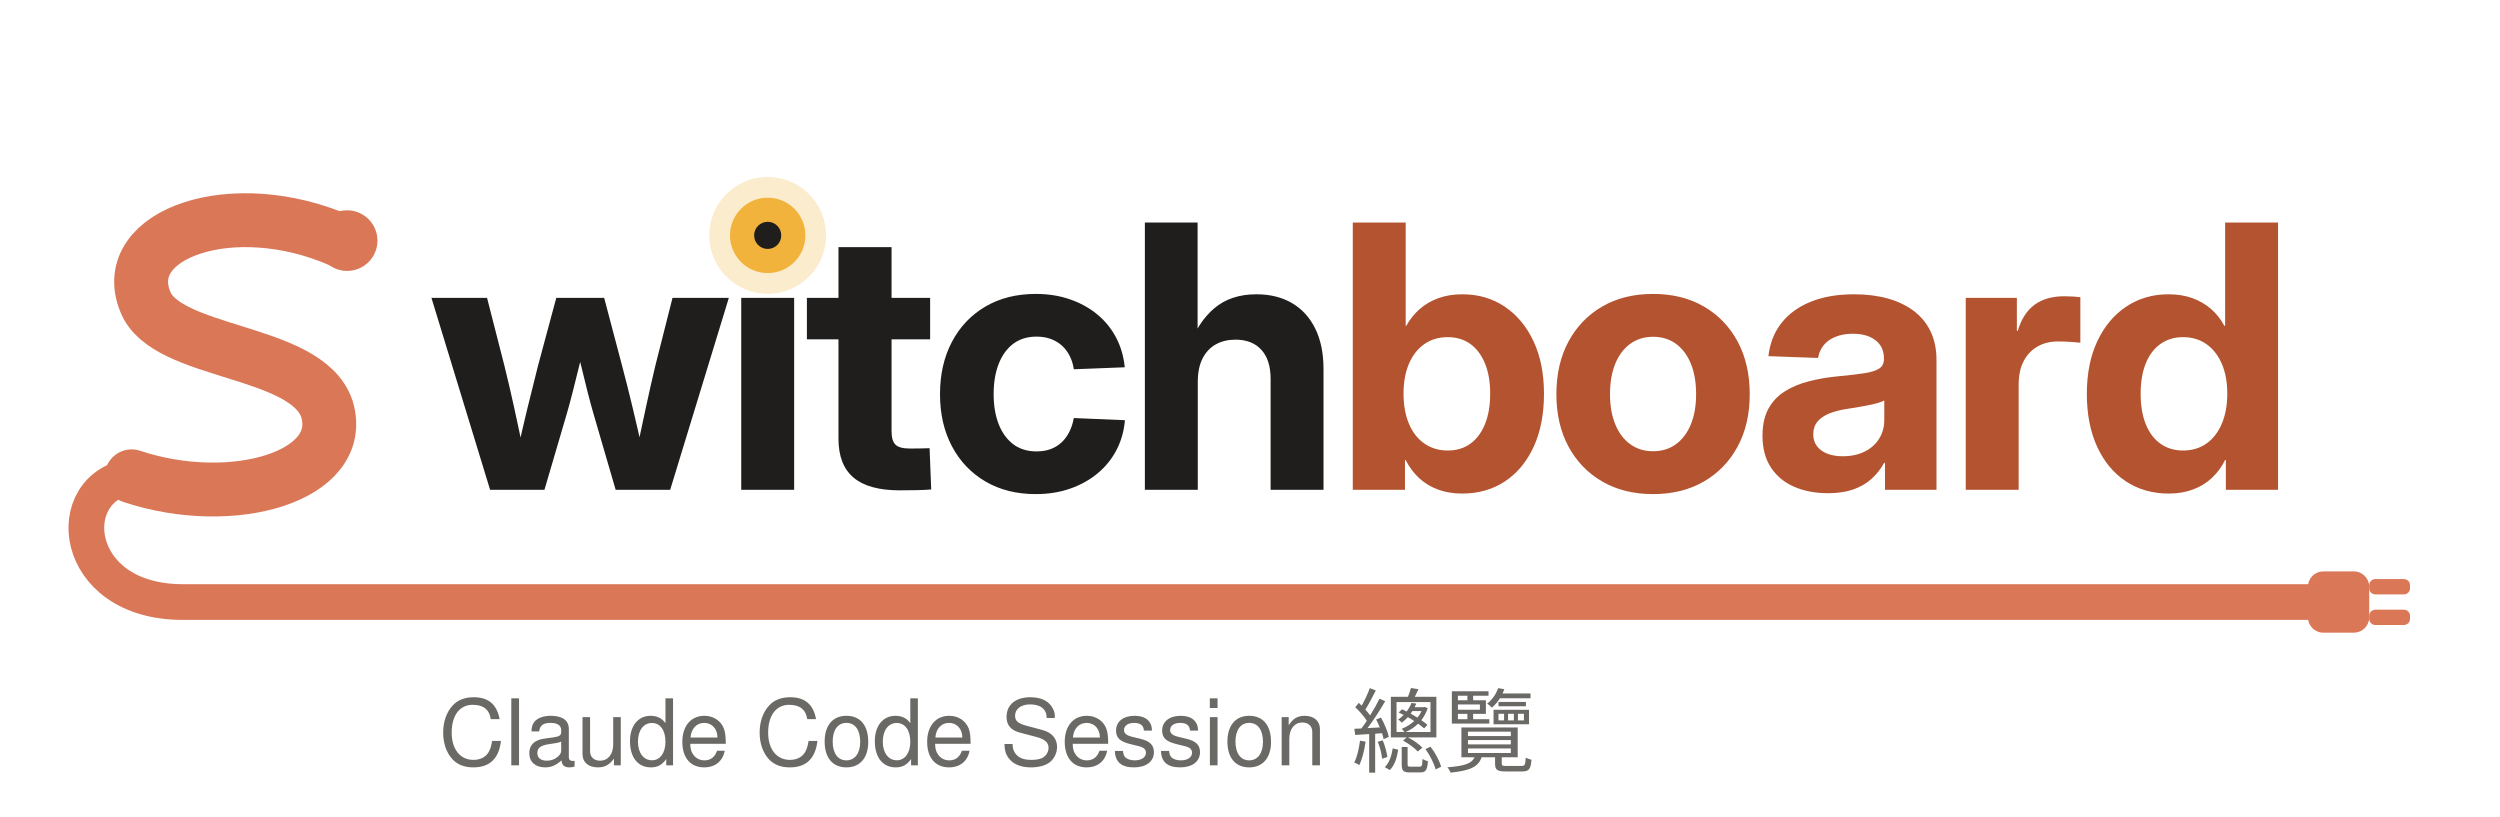
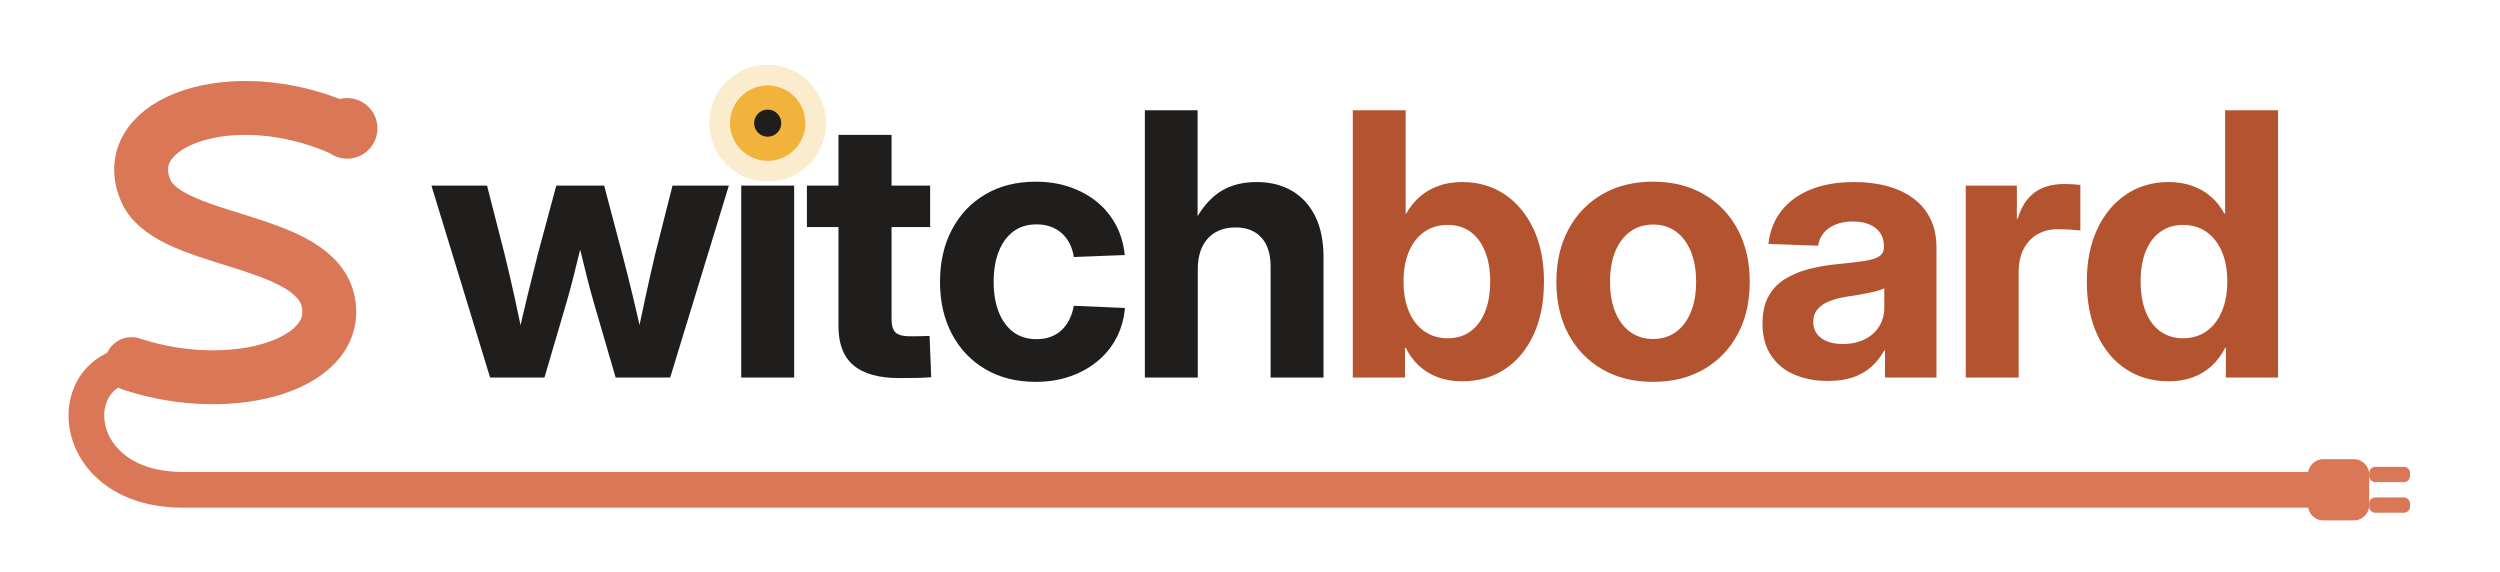
- <svg xmlns="http://www.w3.org/2000/svg" viewBox="0 0 490 160" width="490" height="160" role="img" aria-label="switchboard">
+ <svg xmlns="http://www.w3.org/2000/svg" viewBox="0 22 490 112" width="490" height="112" role="img" aria-label="switchboard">
  <style>
-   .word { fill: #1F1E1D; } .board { fill: #B4532F; } .sub { fill: #6B6965; }
+   .word { fill: #1F1E1D; } .board { fill: #B4532F; }
  @media (prefers-color-scheme: dark) {
-     .word { fill: #F5F4EF; } .board { fill: #E58A63; } .sub { fill: #A3A09A; }
+     .word { fill: #F5F4EF; } .board { fill: #E58A63; }
  }
</style>
  <g transform="translate(6 30) scale(0.66)">
    <path d="M92 26 C60 12 26 24 34 44 C40 60 82 58 88 76 C94 96 60 106 30 96" fill="none" stroke="#D97757" stroke-width="16" stroke-linecap="round" />
  </g>
  <g transform="translate(6 30) scale(0.66)">
    <circle cx="94" cy="26" r="9" fill="#D97757" />
  </g>
  <path d="M25.8 93.36 C11.8 95.36 13.8 118 35.8 118 L452.363 118" fill="none" stroke="#D97757" stroke-width="7" stroke-linecap="round" />
  <rect x="452.363" y="112" width="12" height="12" rx="3" fill="#D97757" />
  <rect x="464.363" y="113.5" width="8" height="3" rx="1.2" fill="#D97757" />
  <rect x="464.363" y="119.5" width="8" height="3" rx="1.2" fill="#D97757" />
  <path class="word" d="M96.059 96.0 84.562 58.383H95.461L98.871 71.707Q99.855 75.68 100.805 80.021Q101.754 84.363 102.668 88.828H101.332Q102.316 84.398 103.371 80.039Q104.426 75.68 105.445 71.707L109.031 58.383H118.418L121.934 71.707Q122.988 75.68 124.025 80.021Q125.062 84.363 126.047 88.828H124.676Q125.625 84.363 126.557 80.039Q127.488 75.715 128.438 71.707L131.812 58.383H142.852L131.355 96.0H120.668L116.344 81.164Q115.711 78.984 115.113 76.611Q114.516 74.238 113.936 71.812Q113.355 69.387 112.758 67.102H114.691Q114.094 69.387 113.496 71.812Q112.898 74.238 112.301 76.611Q111.703 78.984 111.07 81.164L106.711 96.0Z M145.281 96.0V58.383H155.652V96.0Z M182.305 58.383V66.504H158.152V58.383ZM164.34 48.434H174.746V84.539Q174.746 86.402 175.52 87.158Q176.293 87.914 178.367 87.914Q179.176 87.914 180.371 87.896Q181.566 87.879 182.199 87.844L182.516 95.93Q181.426 96.035 179.721 96.07Q178.016 96.105 176.328 96.105Q170.246 96.105 167.293 93.609Q164.34 91.113 164.34 85.98Z M203.016 96.844Q197.355 96.844 193.137 94.365Q188.918 91.887 186.58 87.475Q184.242 83.062 184.242 77.262Q184.242 71.426 186.58 66.996Q188.918 62.566 193.137 60.088Q197.355 57.609 203.016 57.609Q206.637 57.609 209.695 58.664Q212.754 59.719 215.057 61.617Q217.359 63.516 218.748 66.152Q220.137 68.789 220.453 71.988L210.469 72.375Q210.258 70.934 209.66 69.756Q209.062 68.578 208.131 67.734Q207.199 66.891 205.951 66.434Q204.703 65.977 203.156 65.977Q200.484 65.977 198.621 67.365Q196.758 68.754 195.756 71.285Q194.754 73.816 194.754 77.262Q194.754 80.637 195.756 83.168Q196.758 85.699 198.621 87.088Q200.484 88.477 203.156 88.477Q204.703 88.477 205.934 88.02Q207.164 87.562 208.078 86.701Q208.992 85.84 209.59 84.645Q210.188 83.449 210.469 81.938L220.488 82.359Q220.207 85.559 218.836 88.195Q217.465 90.832 215.145 92.766Q212.824 94.699 209.748 95.771Q206.672 96.844 203.016 96.844Z M234.766 74.906V96.0H224.395V43.617H234.73V68.086H233.043Q234.766 63.164 238.0 60.422Q241.234 57.68 246.262 57.68Q250.27 57.68 253.223 59.402Q256.176 61.125 257.793 64.412Q259.41 67.699 259.41 72.375V96.0H249.039V74.238Q249.039 70.547 247.229 68.561Q245.418 66.574 242.148 66.574Q239.969 66.574 238.316 67.488Q236.664 68.402 235.715 70.23Q234.766 72.059 234.766 74.906Z" />
  <path class="board" d="M286.555 96.738Q283.953 96.738 281.826 95.947Q279.699 95.156 278.117 93.68Q276.535 92.203 275.516 90.164H275.375V96.0H265.145V43.617H275.516V63.867H275.621Q276.711 61.934 278.275 60.562Q279.84 59.191 281.932 58.436Q284.023 57.68 286.625 57.68Q291.301 57.68 294.904 60.088Q298.508 62.496 300.564 66.873Q302.621 71.25 302.621 77.191Q302.621 83.168 300.6 87.562Q298.578 91.957 294.975 94.348Q291.371 96.738 286.555 96.738ZM283.742 88.301Q286.344 88.301 288.189 86.965Q290.035 85.629 291.055 83.133Q292.074 80.637 292.074 77.156Q292.074 73.711 291.055 71.232Q290.035 68.754 288.189 67.418Q286.344 66.082 283.742 66.082Q281.105 66.082 279.154 67.453Q277.203 68.824 276.148 71.303Q275.094 73.781 275.094 77.156Q275.094 80.531 276.148 83.045Q277.203 85.559 279.172 86.93Q281.141 88.301 283.742 88.301Z M324.0 96.844Q318.305 96.844 314.051 94.383Q309.797 91.922 307.424 87.527Q305.051 83.133 305.051 77.262Q305.051 71.355 307.424 66.943Q309.797 62.531 314.051 60.07Q318.305 57.609 324.0 57.609Q329.695 57.609 333.949 60.07Q338.203 62.531 340.576 66.943Q342.949 71.355 342.949 77.262Q342.949 83.133 340.576 87.527Q338.203 91.922 333.949 94.383Q329.695 96.844 324.0 96.844ZM324.0 88.441Q326.602 88.441 328.482 87.07Q330.363 85.699 331.4 83.186Q332.438 80.672 332.438 77.262Q332.438 73.781 331.4 71.268Q330.363 68.754 328.482 67.383Q326.602 66.012 324.0 66.012Q321.434 66.012 319.535 67.383Q317.637 68.754 316.6 71.268Q315.562 73.781 315.562 77.262Q315.562 80.672 316.6 83.186Q317.637 85.699 319.535 87.07Q321.434 88.441 324.0 88.441Z M358.281 96.668Q354.59 96.668 351.689 95.42Q348.789 94.172 347.119 91.658Q345.449 89.145 345.449 85.418Q345.449 82.219 346.609 80.109Q347.77 78.0 349.809 76.717Q351.848 75.434 354.484 74.748Q357.121 74.062 360.004 73.781Q363.414 73.465 365.436 73.148Q367.457 72.832 368.354 72.217Q369.25 71.602 369.25 70.406V70.195Q369.25 68.719 368.529 67.664Q367.809 66.609 366.455 66.012Q365.102 65.414 363.168 65.414Q361.234 65.414 359.758 66.012Q358.281 66.609 357.42 67.682Q356.559 68.754 356.348 70.16L346.609 69.809Q347.031 66.047 349.141 63.34Q351.25 60.633 354.871 59.156Q358.492 57.68 363.414 57.68Q367.07 57.68 370.059 58.523Q373.047 59.367 375.174 61.002Q377.301 62.637 378.426 65.027Q379.551 67.418 379.551 70.547V96.0H369.461V90.727H369.285Q368.301 92.52 366.824 93.855Q365.348 95.191 363.256 95.93Q361.164 96.668 358.281 96.668ZM361.164 89.426Q363.66 89.426 365.506 88.494Q367.352 87.562 368.336 85.945Q369.32 84.328 369.32 82.324V78.492Q368.898 78.738 368.107 78.967Q367.316 79.195 366.297 79.406Q365.277 79.617 364.117 79.811Q362.957 80.004 361.797 80.18Q360.004 80.461 358.545 81.041Q357.086 81.621 356.242 82.623Q355.398 83.625 355.398 85.137Q355.398 86.473 356.119 87.439Q356.84 88.406 358.141 88.916Q359.441 89.426 361.164 89.426Z M385.285 96.0V58.383H395.305V64.852H395.48Q396.5 61.406 398.768 59.736Q401.035 58.066 404.621 58.066Q405.535 58.066 406.326 58.119Q407.117 58.172 407.75 58.242V67.172Q407.152 67.102 405.869 67.014Q404.586 66.926 403.285 66.926Q401.105 66.926 399.365 67.91Q397.625 68.895 396.641 70.775Q395.656 72.656 395.656 75.398V96.0Z M425.086 96.738Q420.305 96.738 416.684 94.348Q413.062 91.957 411.041 87.562Q409.02 83.168 409.02 77.191Q409.02 71.25 411.076 66.873Q413.133 62.496 416.754 60.088Q420.375 57.68 425.016 57.68Q427.617 57.68 429.709 58.436Q431.801 59.191 433.365 60.562Q434.93 61.934 435.984 63.867H436.125V43.617H446.496V96.0H436.266V90.164H436.125Q435.105 92.203 433.523 93.68Q431.941 95.156 429.814 95.947Q427.688 96.738 425.086 96.738ZM427.863 88.301Q430.535 88.301 432.469 86.93Q434.402 85.559 435.475 83.045Q436.547 80.531 436.547 77.156Q436.547 73.781 435.475 71.303Q434.402 68.824 432.469 67.453Q430.535 66.082 427.863 66.082Q425.332 66.082 423.451 67.418Q421.57 68.754 420.568 71.232Q419.566 73.711 419.566 77.156Q419.566 80.637 420.568 83.133Q421.57 85.629 423.451 86.965Q425.332 88.301 427.863 88.301Z" />
  <circle cx="150.467" cy="46.135" r="11.452" fill="#F2B33D" opacity=".25" />
  <circle cx="150.467" cy="46.135" r="7.389" fill="#F2B33D" />
  <circle cx="150.467" cy="46.135" r="2.66" fill="#1F1E1D" />
-   <text x="86" y="150" class="sub" font-family="-apple-system,BlinkMacSystemFont,'Segoe UI',Helvetica,Arial,sans-serif" font-size="18">Claude Code Session 總覽</text>
</svg>
